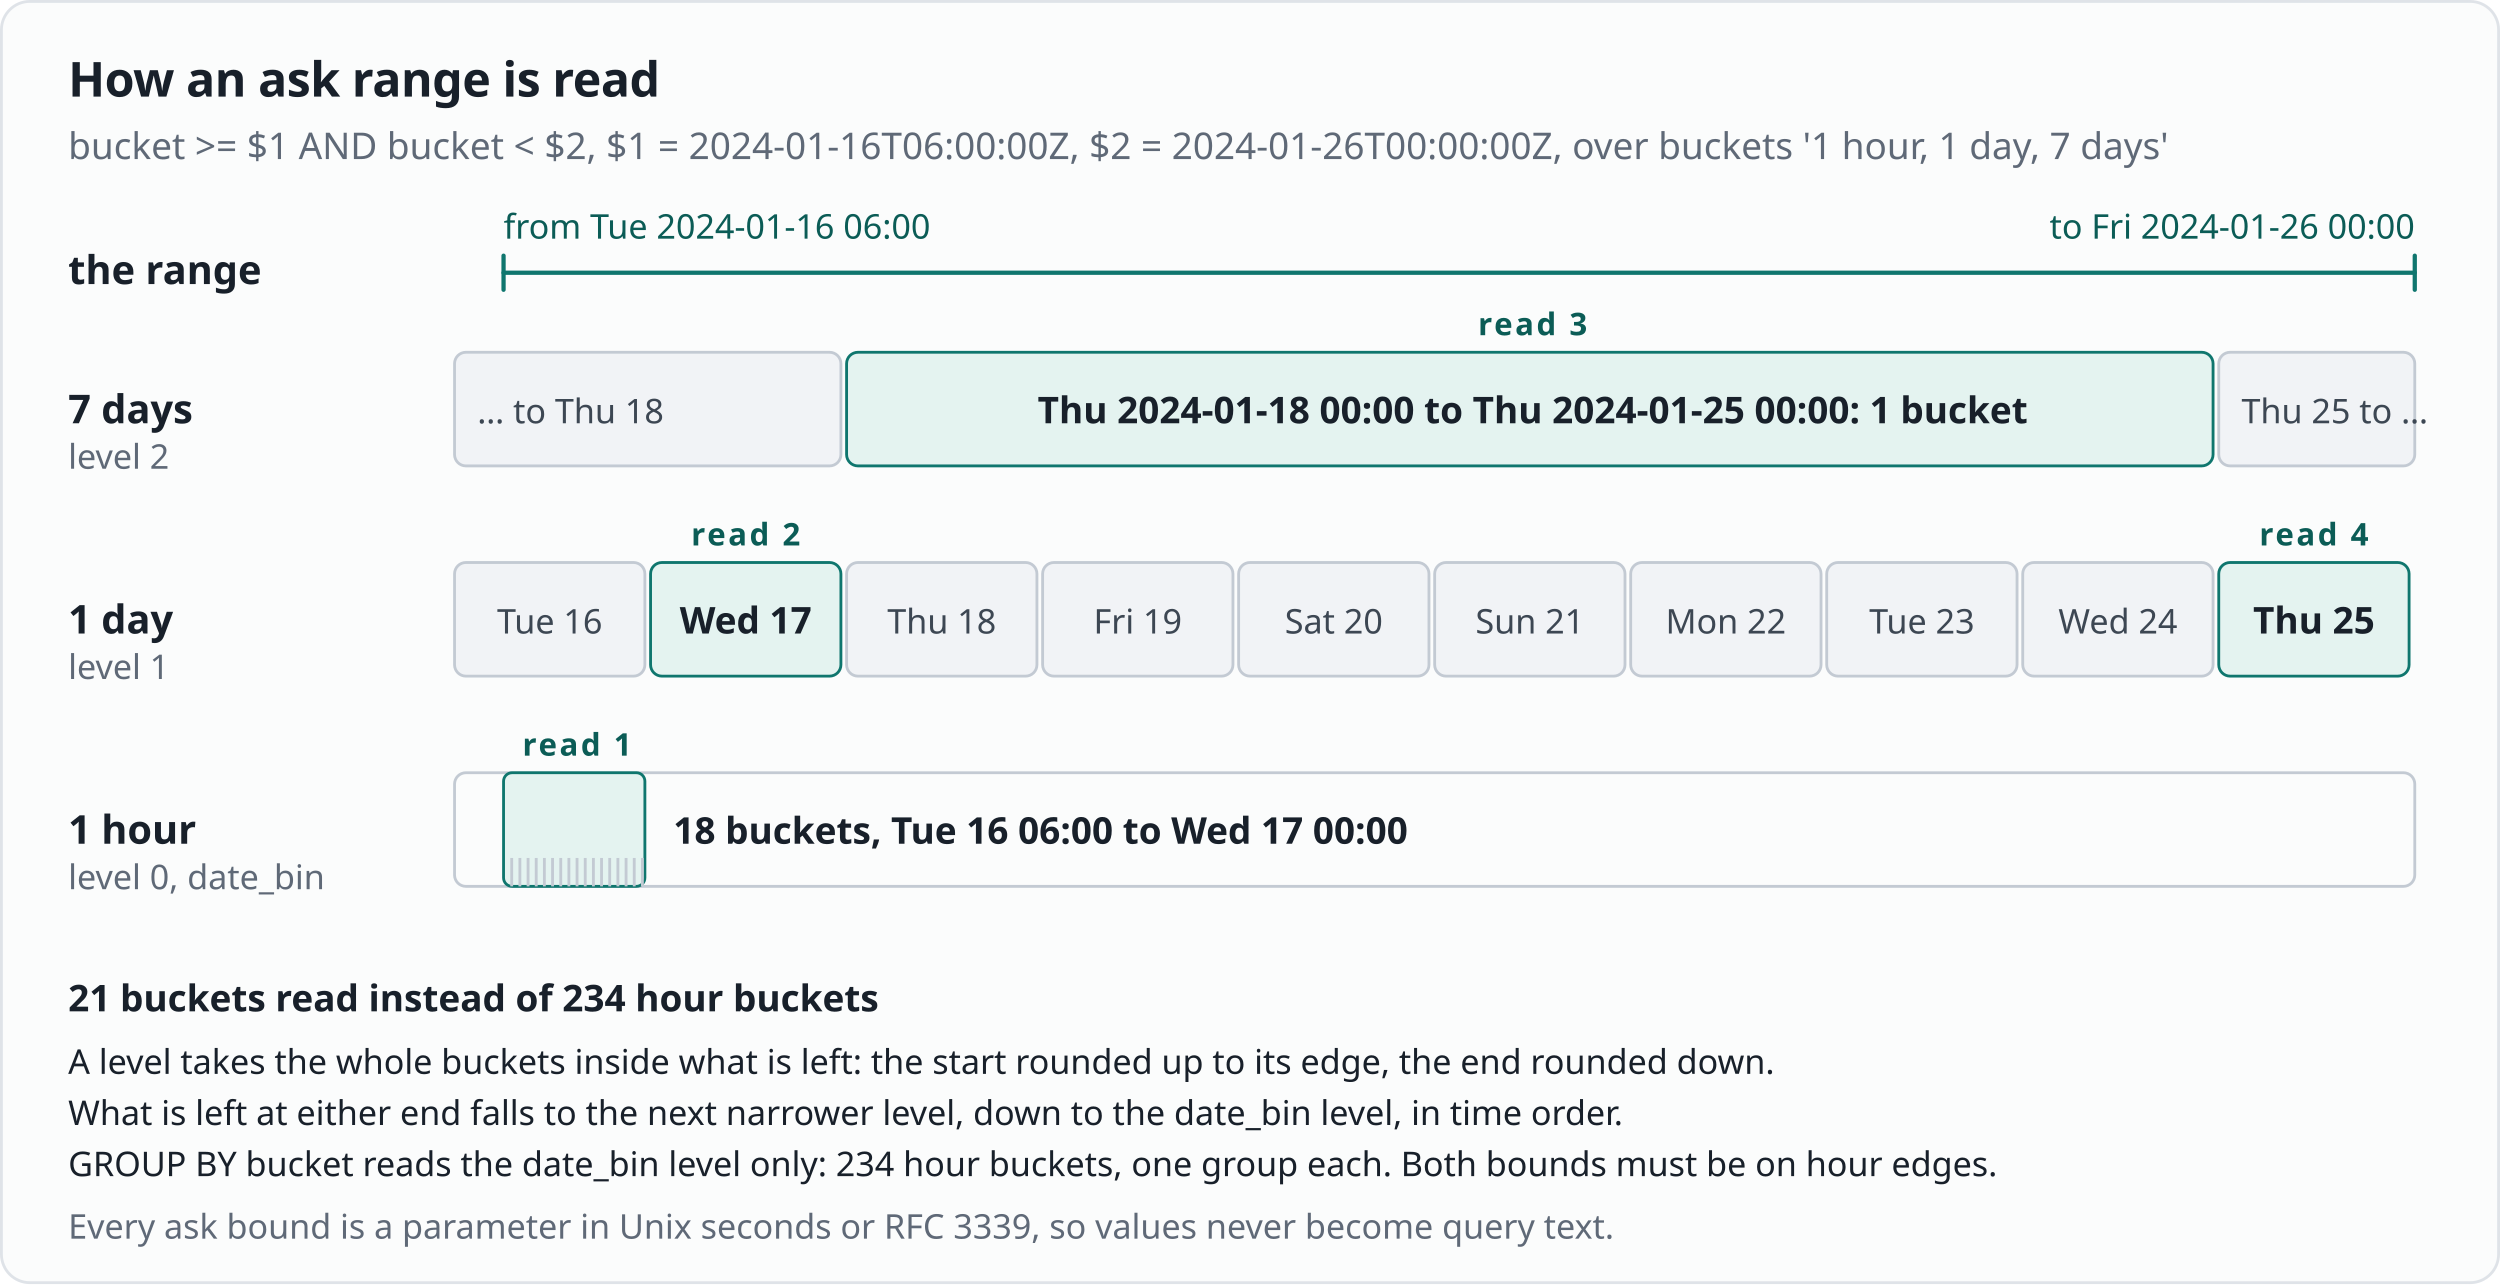
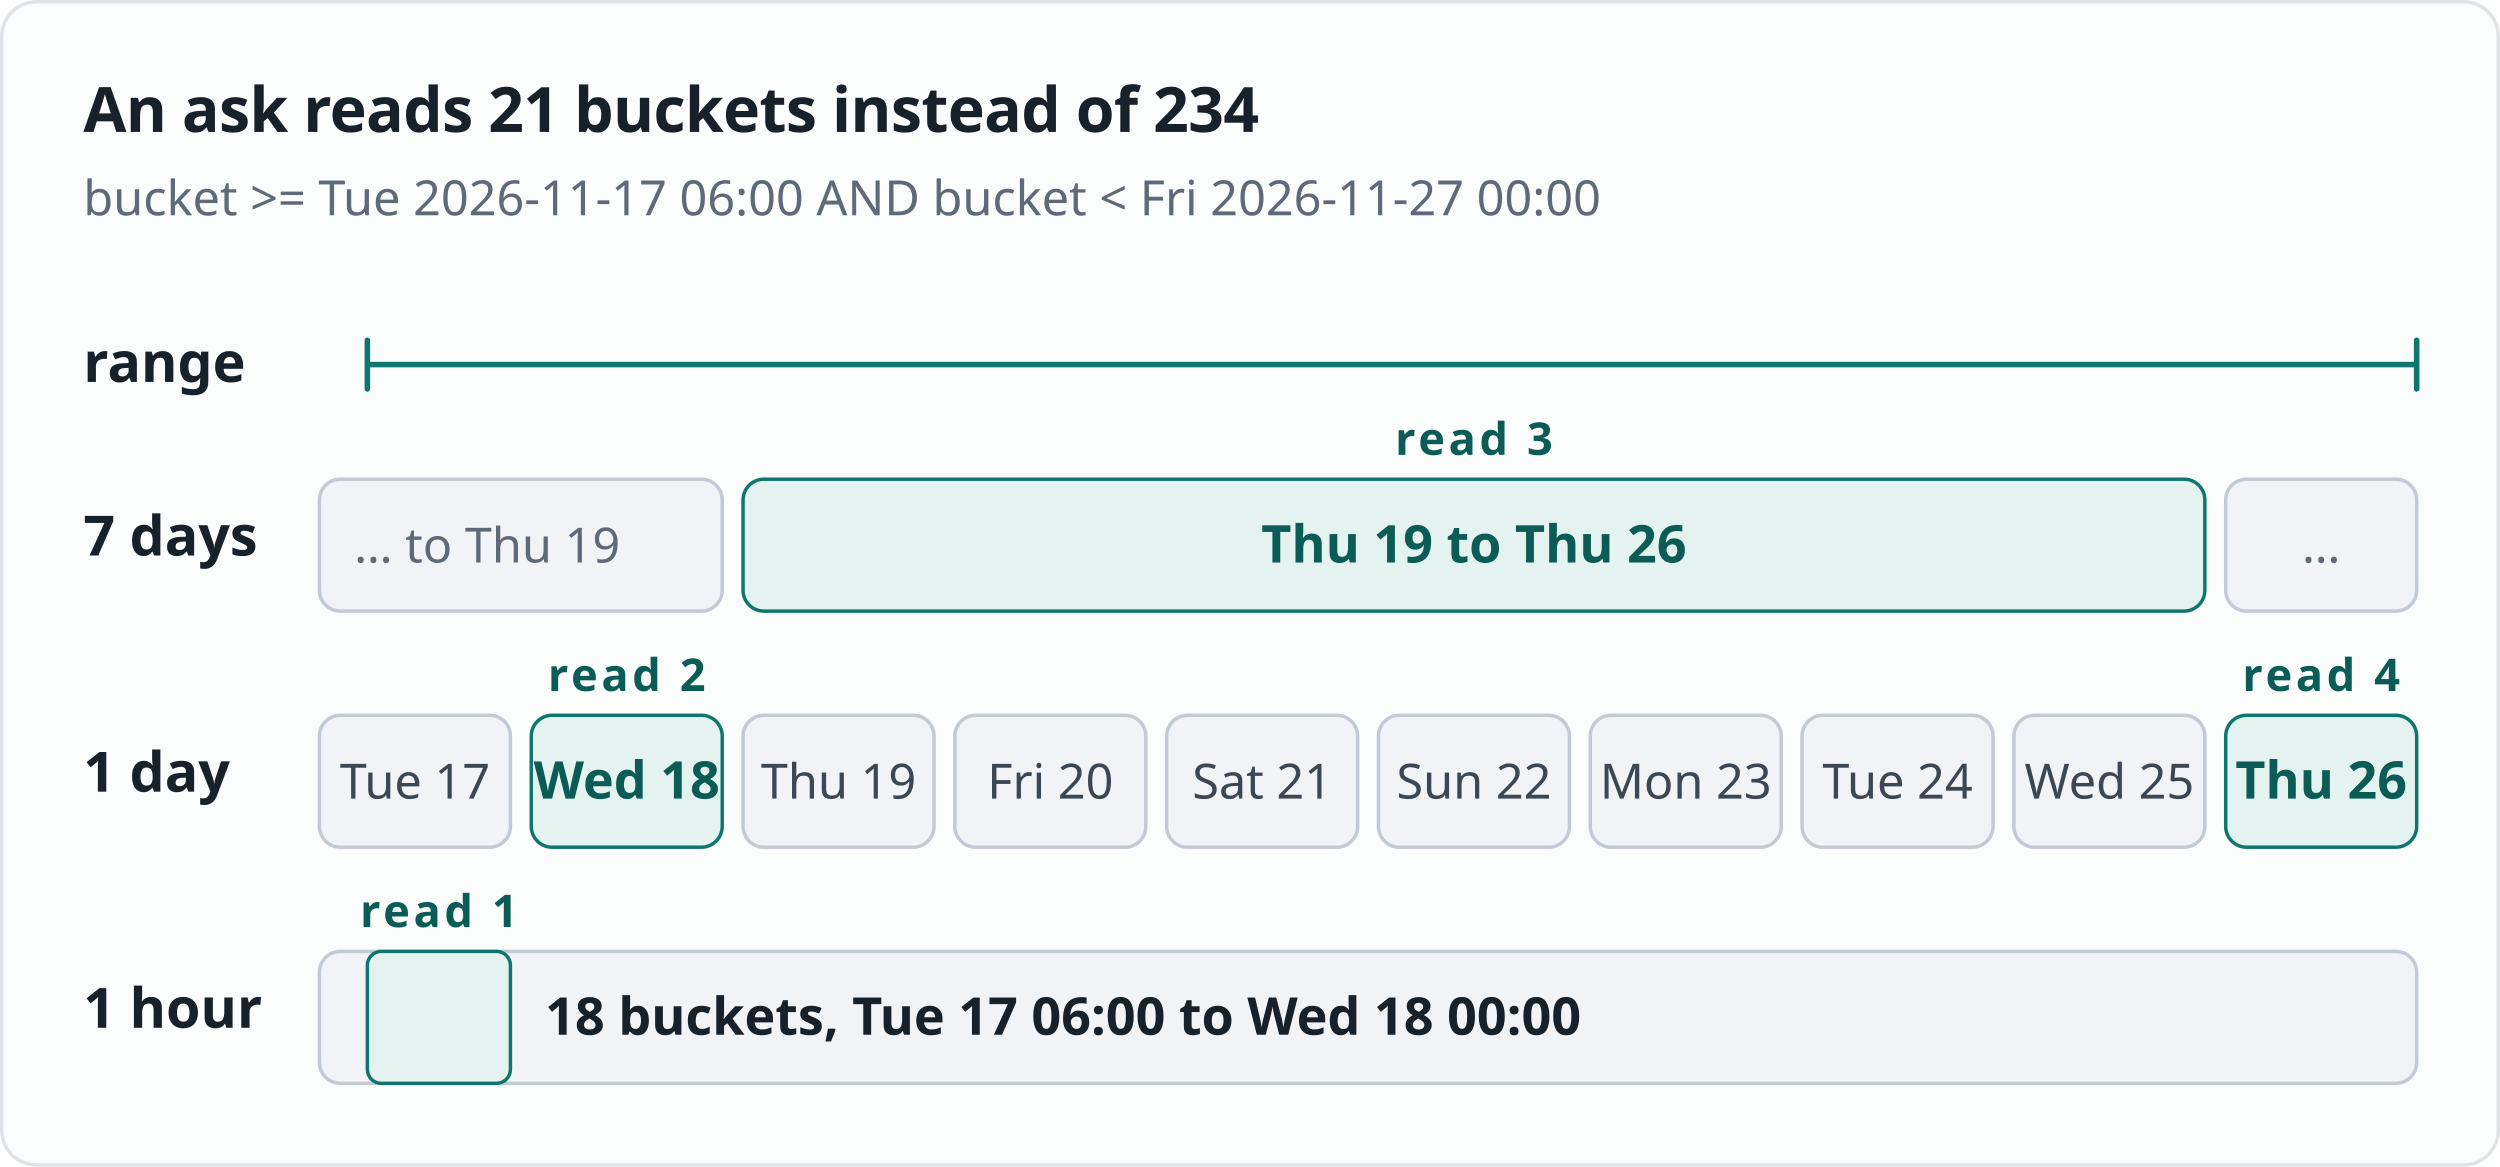
- <svg xmlns="http://www.w3.org/2000/svg" width="880" height="452" viewBox="0 0 880 452" role="img" aria-labelledby="t d">
+ <svg xmlns="http://www.w3.org/2000/svg" width="720" height="336" viewBox="0 0 720 336" role="img" aria-labelledby="t d">
  <style>
-   text{font-family:-apple-system, BlinkMacSystemFont, "Segoe UI", "Noto Sans", Helvetica, Arial, sans-serif;font-size:13px}
-   .mono{font-family:ui-monospace, SFMono-Regular, "SF Mono", Menlo, Consolas, "Liberation Mono", monospace;font-size:12px}
-   .title{font-size:17px;font-weight:600;letter-spacing:-0.01em}
-   .sub{font-size:13px}
-   .h{font-size:14px;font-weight:600}
+   text{font-family:-apple-system, BlinkMacSystemFont, "Segoe UI", "Noto Sans", Helvetica, Arial, sans-serif;font-size:15px}
+   .mono{font-family:ui-monospace, SFMono-Regular, "SF Mono", Menlo, Consolas, "Liberation Mono", monospace;font-size:14px}
+   .title{font-size:18px;font-weight:600;letter-spacing:-0.01em}
+   .sub{font-size:15px}
+   .h{font-size:16px;font-weight:600}
  .b{font-weight:600}
-   .s{font-size:12px}
-   .lbl{font-size:11px;font-weight:600;letter-spacing:0.08em}
+   .s{font-size:14px}
+   .lbl{font-size:13px;font-weight:600;letter-spacing:0.08em}
  .num{font-variant-numeric:tabular-nums}
  .it{font-style:italic}
  .halo{stroke-width:5px;stroke-linejoin:round;paint-order:stroke}
  .canvas,.box,.box2,.frame,.accbox,.errbox,.planbox{stroke-width:1px}
  .planbox{stroke-dasharray:5 4}
  .frame{stroke-dasharray:none}
  .rule,.life{stroke-width:1px;fill:none}
  .life{stroke-dasharray:3 4}
-   .a,.a-acc,.a-err,.a-plan,.a-cfg{fill:none;stroke-width:1.5px;stroke-linecap:round;stroke-linejoin:round}
+   .a,.a-acc,.a-err,.a-plan,.a-cfg{fill:none;stroke-width:1.6px;stroke-linecap:round;stroke-linejoin:round}
  .a-plan{stroke-dasharray:5 4}
  .a-cfg{stroke-dasharray:1.5 4;stroke-width:1.6px}
  .canvas{fill:#fbfcfc;stroke:#dfe3e8}
  text{fill:#18202a}
  .ink2{fill:#3d4753}
  .muted{fill:#5f6977}
  .acc{fill:#0b5c56}
  .err{fill:#b4472c}
  .plantext{fill:#8a939f}
  .halo{stroke:#fbfcfc}
  .box{fill:#f1f3f6;stroke:#c3cad3}
  .box2{fill:#e6eaef;stroke:#c3cad3}
  .frame{fill:none;stroke:#c3cad3}
  .accbox{fill:#e4f3f0;stroke:#0f766e}
  .errbox{fill:#faece7;stroke:#b4472c}
  .planbox{fill:none;stroke:#8a939f}
  .rule{stroke:#c3cad3}
  .life{stroke:#c3cad3}
  .fillacc{fill:#0f766e}
  .fillerr{fill:#b4472c}
  .fillink{fill:#3d4753}
  .fillplan{fill:#8a939f}
  .fillcanvas{fill:#fbfcfc}
  .a{stroke:#3d4753}
  .a-acc{stroke:#0f766e}
  .a-err{stroke:#b4472c}
  .a-plan{stroke:#8a939f}
  .a-cfg{stroke:#5f6977}
  .band{fill:#f1f3f6}
  .errband{fill:#faece7}
  @media (prefers-color-scheme: dark){
  .canvas{fill:#0f141a;stroke:#2a323c}
  text{fill:#e6edf3}
  .ink2{fill:#c4ccd5}
  .muted{fill:#97a2ae}
  .acc{fill:#7fd3c7}
  .err{fill:#e2795c}
  .plantext{fill:#6f7a86}
  .halo{stroke:#0f141a}
  .box{fill:#161d25;stroke:#3b4551}
  .box2{fill:#1e2730;stroke:#3b4551}
  .frame{fill:none;stroke:#3b4551}
  .accbox{fill:#0f2724;stroke:#3cb4a4}
  .errbox{fill:#2b1914;stroke:#e2795c}
  .planbox{fill:none;stroke:#6f7a86}
  .rule{stroke:#3b4551}
  .life{stroke:#3b4551}
  .fillacc{fill:#3cb4a4}
  .fillerr{fill:#e2795c}
  .fillink{fill:#c4ccd5}
  .fillplan{fill:#6f7a86}
  .fillcanvas{fill:#0f141a}
  .a{stroke:#c4ccd5}
  .a-acc{stroke:#3cb4a4}
  .a-err{stroke:#e2795c}
  .a-plan{stroke:#6f7a86}
  .a-cfg{stroke:#97a2ae}
  .band{fill:#161d25}
  .errband{fill:#2b1914}
  }
  </style>
  <defs>
    <marker id="m" viewBox="0 0 10 10" refX="9" refY="5" markerWidth="7" markerHeight="7" orient="auto-start-reverse">
      <path class="fillink" d="M1 1.5 9 5 1 8.5z" />
    </marker>
    <marker id="m-acc" viewBox="0 0 10 10" refX="9" refY="5" markerWidth="7" markerHeight="7" orient="auto-start-reverse">
      <path class="fillacc" d="M1 1.5 9 5 1 8.5z" />
    </marker>
    <marker id="m-err" viewBox="0 0 10 10" refX="9" refY="5" markerWidth="7" markerHeight="7" orient="auto-start-reverse">
      <path class="fillerr" d="M1 1.5 9 5 1 8.5z" />
    </marker>
    <marker id="m-plan" viewBox="0 0 10 10" refX="9" refY="5" markerWidth="7" markerHeight="7" orient="auto-start-reverse">
      <path class="fillplan" d="M1 1.5 9 5 1 8.5z" />
    </marker>
  </defs>
-   <rect class="canvas" x="0.5" y="0.5" width="879" height="451" rx="10" />
-   <text x="24.00" y="34.00" class="title">How an ask range is read</text>
-   <text x="24.00" y="56.00" class="sub muted">bucket &gt;= $1 AND bucket &lt; $2, $1 = 2024-01-16T06:00:00Z, $2 = 2024-01-26T00:00:00Z, over buckets '1 hour, 1 day, 7 days'</text>
-   <path class="a-acc" d="M177.25 96.00 L850.00 96.00" />
-   <path class="a-acc" d="M177.25 90.00 L177.25 102.00" />
-   <path class="a-acc" d="M850.00 90.00 L850.00 102.00" />
-   <text x="177.25" y="84.00" class="s acc">from Tue 2024-01-16 06:00</text>
-   <text x="850.00" y="84.00" class="s acc" text-anchor="end">to Fri 2024-01-26 00:00</text>
-   <text x="24.00" y="100.00" class="h">the range</text>
-   <text x="24.00" y="149.00" class="h">7 days</text>
-   <text x="24.00" y="165.00" class="s muted">level 2</text>
-   <rect class="box" x="160.00" y="124.00" width="136.00" height="40.00" rx="4" />
-   <text x="168.00" y="149.00" class="s ink2">… to Thu 18</text>
-   <rect class="accbox" x="298.00" y="124.00" width="481.00" height="40.00" rx="4" />
-   <text x="539.50" y="149.00" class="b" text-anchor="middle">Thu 2024-01-18 00:00 to Thu 2024-01-25 00:00: 1 bucket</text>
-   <rect class="box" x="781.00" y="124.00" width="69.00" height="40.00" rx="4" />
-   <text x="789.00" y="149.00" class="s ink2">Thu 25 to …</text>
-   <text x="24.00" y="223.00" class="h">1 day</text>
-   <text x="24.00" y="239.00" class="s muted">level 1</text>
-   <rect class="box" x="160.00" y="198.00" width="67.00" height="40.00" rx="4" />
-   <text x="193.50" y="223.00" class="s ink2" text-anchor="middle">Tue 16</text>
-   <rect class="accbox" x="229.00" y="198.00" width="67.00" height="40.00" rx="4" />
-   <text x="262.50" y="223.00" class="b" text-anchor="middle">Wed 17</text>
-   <rect class="box" x="298.00" y="198.00" width="67.00" height="40.00" rx="4" />
-   <text x="331.50" y="223.00" class="s ink2" text-anchor="middle">Thu 18</text>
-   <rect class="box" x="367.00" y="198.00" width="67.00" height="40.00" rx="4" />
-   <text x="400.50" y="223.00" class="s ink2" text-anchor="middle">Fri 19</text>
-   <rect class="box" x="436.00" y="198.00" width="67.00" height="40.00" rx="4" />
-   <text x="469.50" y="223.00" class="s ink2" text-anchor="middle">Sat 20</text>
-   <rect class="box" x="505.00" y="198.00" width="67.00" height="40.00" rx="4" />
-   <text x="538.50" y="223.00" class="s ink2" text-anchor="middle">Sun 21</text>
-   <rect class="box" x="574.00" y="198.00" width="67.00" height="40.00" rx="4" />
-   <text x="607.50" y="223.00" class="s ink2" text-anchor="middle">Mon 22</text>
-   <rect class="box" x="643.00" y="198.00" width="67.00" height="40.00" rx="4" />
-   <text x="676.50" y="223.00" class="s ink2" text-anchor="middle">Tue 23</text>
-   <rect class="box" x="712.00" y="198.00" width="67.00" height="40.00" rx="4" />
-   <text x="745.50" y="223.00" class="s ink2" text-anchor="middle">Wed 24</text>
-   <rect class="accbox" x="781.00" y="198.00" width="67.00" height="40.00" rx="4" />
-   <text x="814.50" y="223.00" class="b" text-anchor="middle">Thu 25</text>
-   <text x="24.00" y="297.00" class="h">1 hour</text>
-   <text x="24.00" y="313.00" class="s muted">level 0, date_bin</text>
-   <rect class="frame" x="160.00" y="272.00" width="690.00" height="40.00" rx="4" />
-   <rect class="accbox" x="177.25" y="272.00" width="49.75" height="40.00" rx="3" />
-   <path class="rule" d="M180.12 302.00 L180.12 312.00" />
-   <path class="rule" d="M183.00 302.00 L183.00 312.00" />
-   <path class="rule" d="M185.88 302.00 L185.88 312.00" />
-   <path class="rule" d="M188.75 302.00 L188.75 312.00" />
-   <path class="rule" d="M191.62 302.00 L191.62 312.00" />
-   <path class="rule" d="M194.50 302.00 L194.50 312.00" />
-   <path class="rule" d="M197.38 302.00 L197.38 312.00" />
-   <path class="rule" d="M200.25 302.00 L200.25 312.00" />
-   <path class="rule" d="M203.12 302.00 L203.12 312.00" />
-   <path class="rule" d="M206.00 302.00 L206.00 312.00" />
-   <path class="rule" d="M208.88 302.00 L208.88 312.00" />
-   <path class="rule" d="M211.75 302.00 L211.75 312.00" />
-   <path class="rule" d="M214.62 302.00 L214.62 312.00" />
-   <path class="rule" d="M217.50 302.00 L217.50 312.00" />
-   <path class="rule" d="M220.38 302.00 L220.38 312.00" />
-   <path class="rule" d="M223.25 302.00 L223.25 312.00" />
-   <path class="rule" d="M226.12 302.00 L226.12 312.00" />
-   <text x="237.00" y="297.00" class="b">18 buckets, Tue 16 06:00 to Wed 17 00:00</text>
-   <text x="203.12" y="266.00" class="lbl acc" text-anchor="middle">read 1</text>
-   <text x="262.50" y="192.00" class="lbl acc" text-anchor="middle">read 2</text>
-   <text x="539.50" y="118.00" class="lbl acc" text-anchor="middle">read 3</text>
-   <text x="814.50" y="192.00" class="lbl acc" text-anchor="middle">read 4</text>
-   <text x="24.00" y="356.00" class="b">21 buckets read instead of 234 hour buckets</text>
-   <text x="24.00" y="378.00" class="s">A level takes the whole buckets inside what is left: the start rounded up to its edge, the end rounded down.</text>
-   <text x="24.00" y="396.00" class="s">What is left at either end falls to the next narrower level, down to the date_bin level, in time order.</text>
-   <text x="24.00" y="414.00" class="s">GROUP BY bucket reads the date_bin level only: 234 hour buckets, one group each. Both bounds must be on hour edges.</text>
-   <text x="24.00" y="436.00" class="s muted">Every ask bound is a parameter in Unix seconds or RFC 3339, so values never become query text.</text>
+   <rect class="canvas" x="0.5" y="0.5" width="719" height="335" rx="10" />
+   <text x="24" y="38" class="title">An ask reads 21 buckets instead of 234</text>
+   <text x="24" y="62" class="s muted">bucket &gt;= Tue 2026-11-17 06:00 AND bucket &lt; Fri 2026-11-27 00:00</text>
+   <text x="24" y="110" class="h" text-anchor="start">range</text>
+   <path class="a-acc" d="M105.8 98 V112 M105.8 105 H696 M696 98 V112" />
+   <text x="24" y="160" class="h" text-anchor="start">7 days</text>
+   <rect class="box" x="92" y="138" width="116.0" height="38" rx="6" />
+   <text x="102" y="162" class="s muted" text-anchor="start">… to Thu 19</text>
+   <rect class="accbox" x="214.0" y="138" width="421.0" height="38" rx="6" />
+   <text x="424.5" y="162" class="b acc" text-anchor="middle">Thu 19 to Thu 26</text>
+   <text x="424.5" y="131" class="lbl acc" text-anchor="middle">read 3</text>
+   <rect class="box" x="641.0" y="138" width="55.0" height="38" rx="6" />
+   <text x="668.5" y="162" class="s muted" text-anchor="middle">…</text>
+   <text x="24" y="228" class="h" text-anchor="start">1 day</text>
+   <rect class="box" x="92.0" y="206" width="55.0" height="38" rx="6" />
+   <text x="119.5" y="230" class="s ink2" text-anchor="middle">Tue 17</text>
+   <rect class="accbox" x="153.0" y="206" width="55.0" height="38" rx="6" />
+   <text x="180.5" y="230" class="b acc" text-anchor="middle">Wed 18</text>
+   <rect class="box" x="214.0" y="206" width="55.0" height="38" rx="6" />
+   <text x="241.5" y="230" class="s ink2" text-anchor="middle">Thu 19</text>
+   <rect class="box" x="275.0" y="206" width="55.0" height="38" rx="6" />
+   <text x="302.5" y="230" class="s ink2" text-anchor="middle">Fri 20</text>
+   <rect class="box" x="336.0" y="206" width="55.0" height="38" rx="6" />
+   <text x="363.5" y="230" class="s ink2" text-anchor="middle">Sat 21</text>
+   <rect class="box" x="397.0" y="206" width="55.0" height="38" rx="6" />
+   <text x="424.5" y="230" class="s ink2" text-anchor="middle">Sun 22</text>
+   <rect class="box" x="458.0" y="206" width="55.0" height="38" rx="6" />
+   <text x="485.5" y="230" class="s ink2" text-anchor="middle">Mon 23</text>
+   <rect class="box" x="519.0" y="206" width="55.0" height="38" rx="6" />
+   <text x="546.5" y="230" class="s ink2" text-anchor="middle">Tue 24</text>
+   <rect class="box" x="580.0" y="206" width="55.0" height="38" rx="6" />
+   <text x="607.5" y="230" class="s ink2" text-anchor="middle">Wed 25</text>
+   <rect class="accbox" x="641.0" y="206" width="55.0" height="38" rx="6" />
+   <text x="668.5" y="230" class="b acc" text-anchor="middle">Thu 26</text>
+   <text x="180.5" y="199" class="lbl acc" text-anchor="middle">read 2</text>
+   <text x="668.5" y="199" class="lbl acc" text-anchor="middle">read 4</text>
+   <text x="24" y="296" class="h" text-anchor="start">1 hour</text>
+   <rect class="box" x="92" y="274" width="604" height="38" rx="6" />
+   <rect class="accbox" x="105.8" y="274" width="41.2" height="38" rx="4" />
+   <text x="126.4" y="267" class="lbl acc" text-anchor="middle">read 1</text>
+   <text x="157.0" y="298" class="b" text-anchor="start">18 buckets, Tue 17 06:00 to Wed 18 00:00</text>
</svg>
